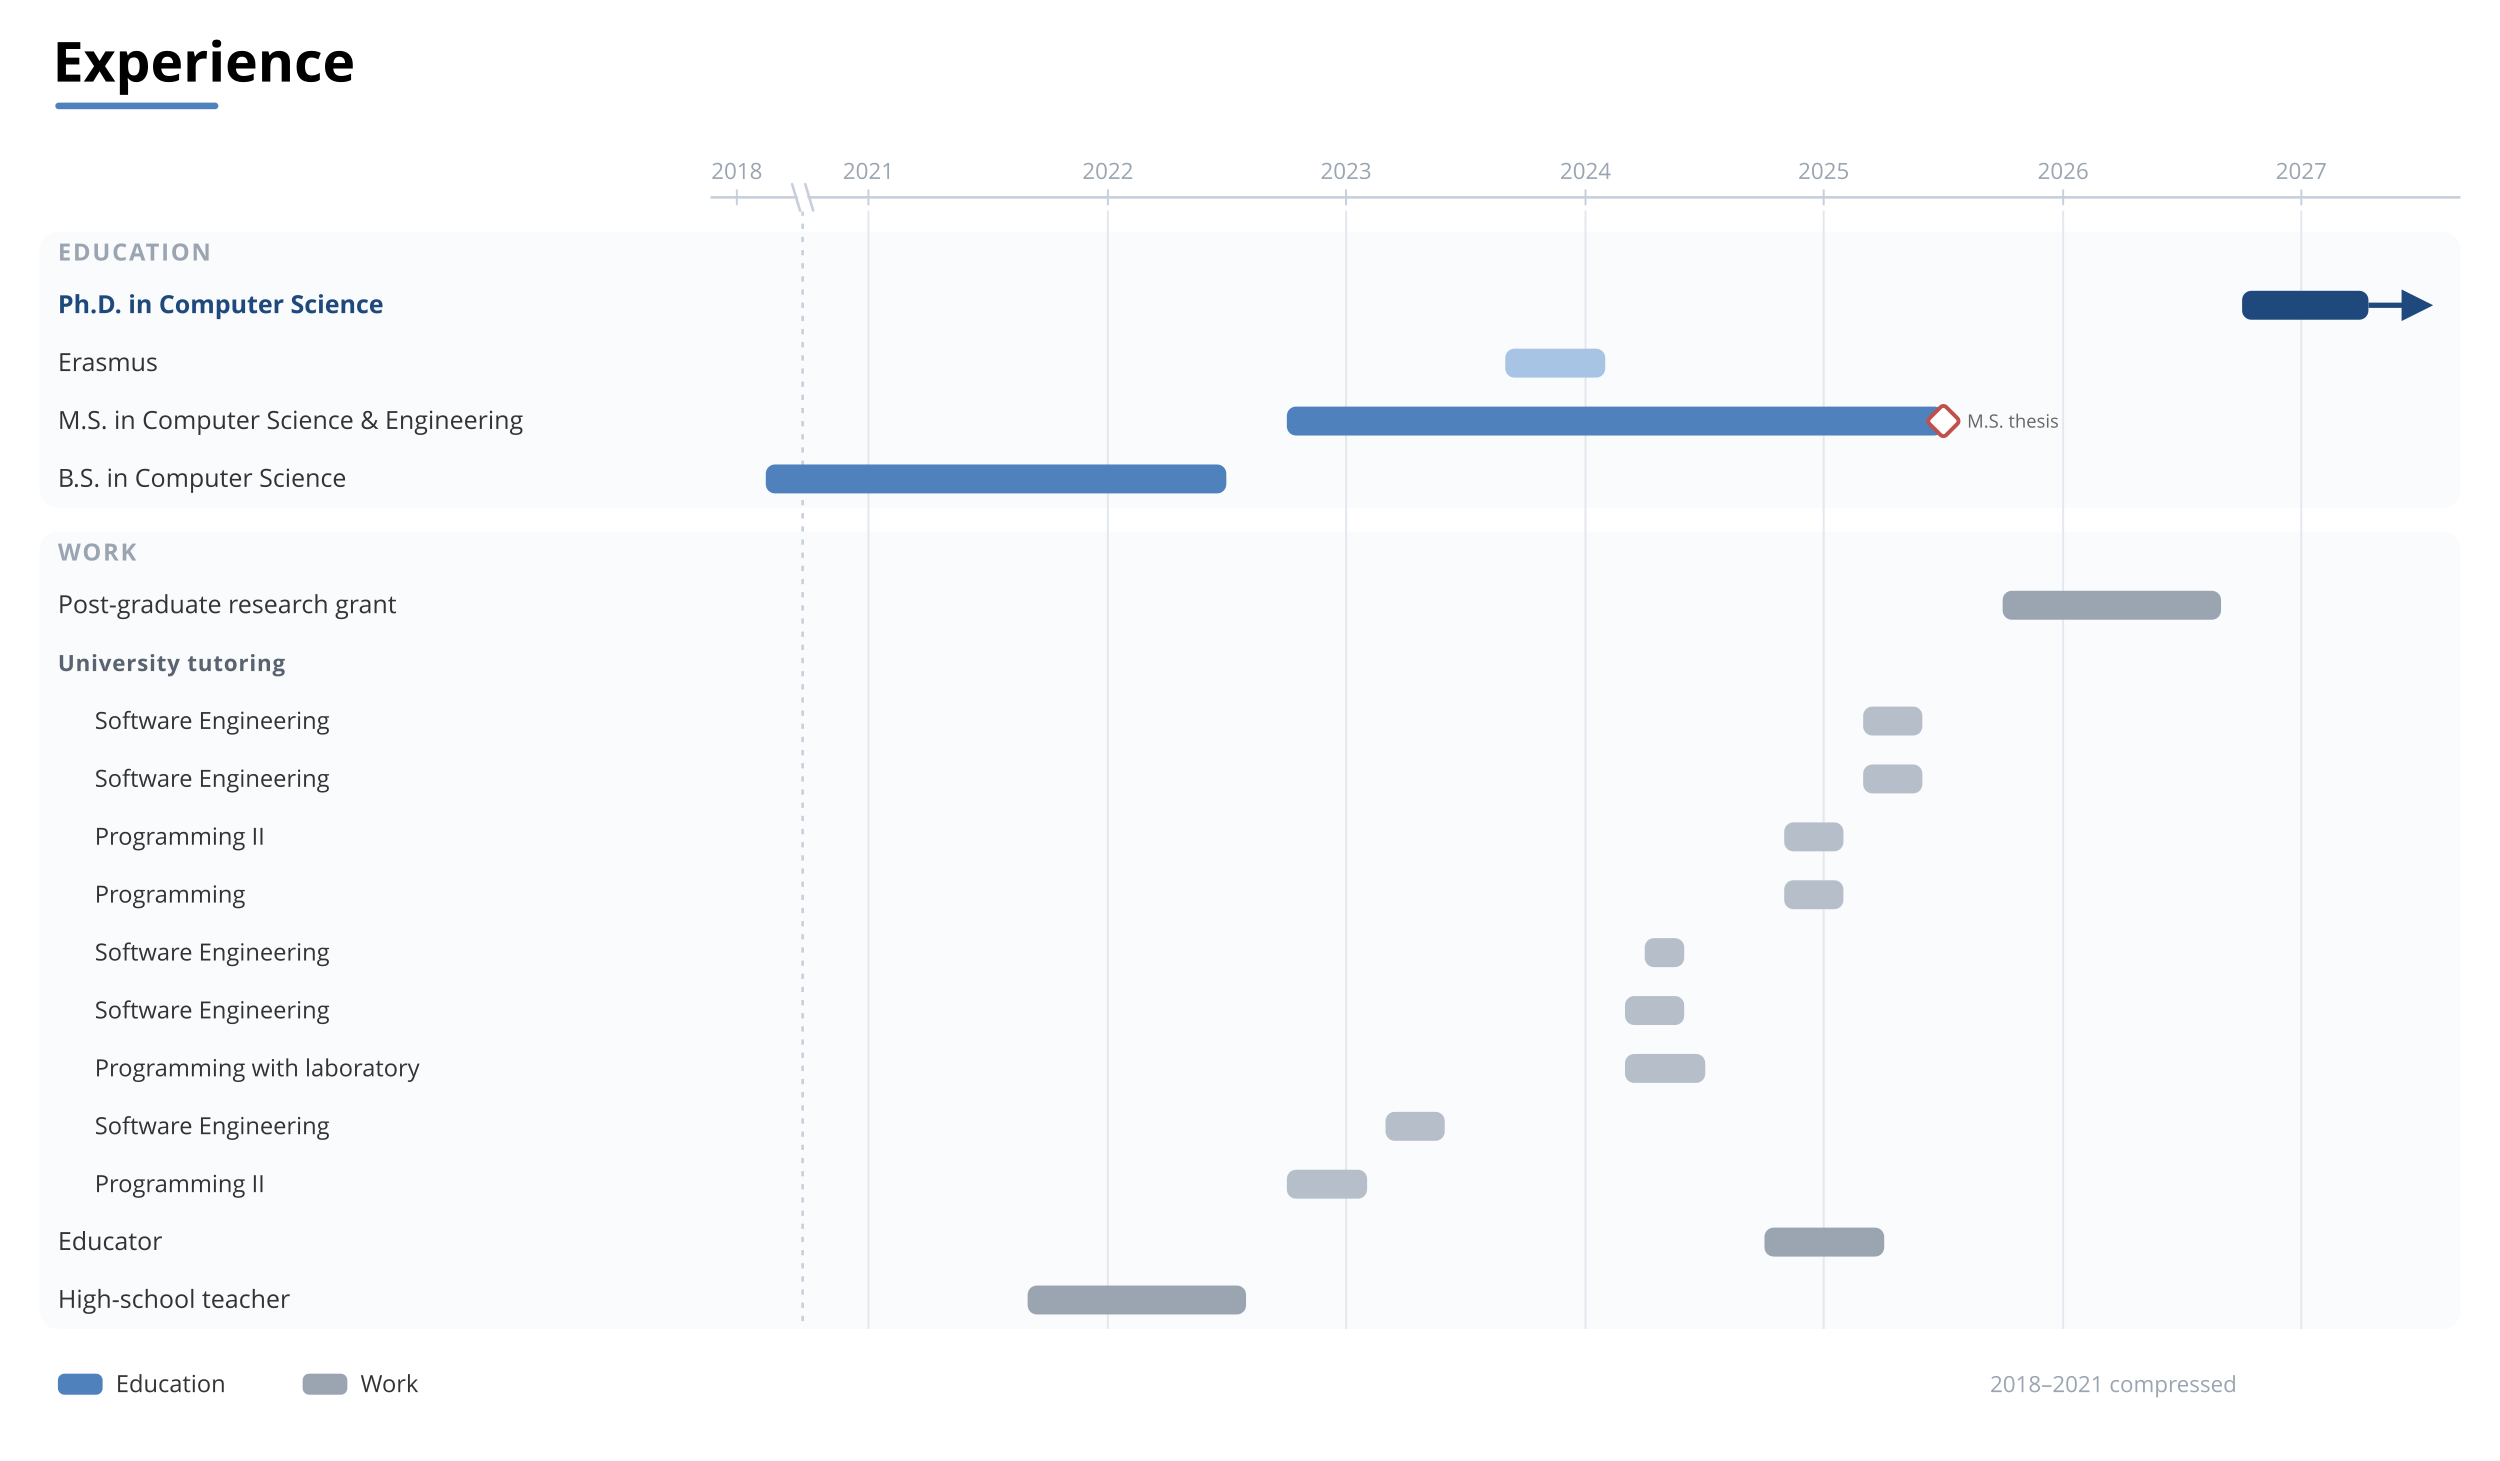
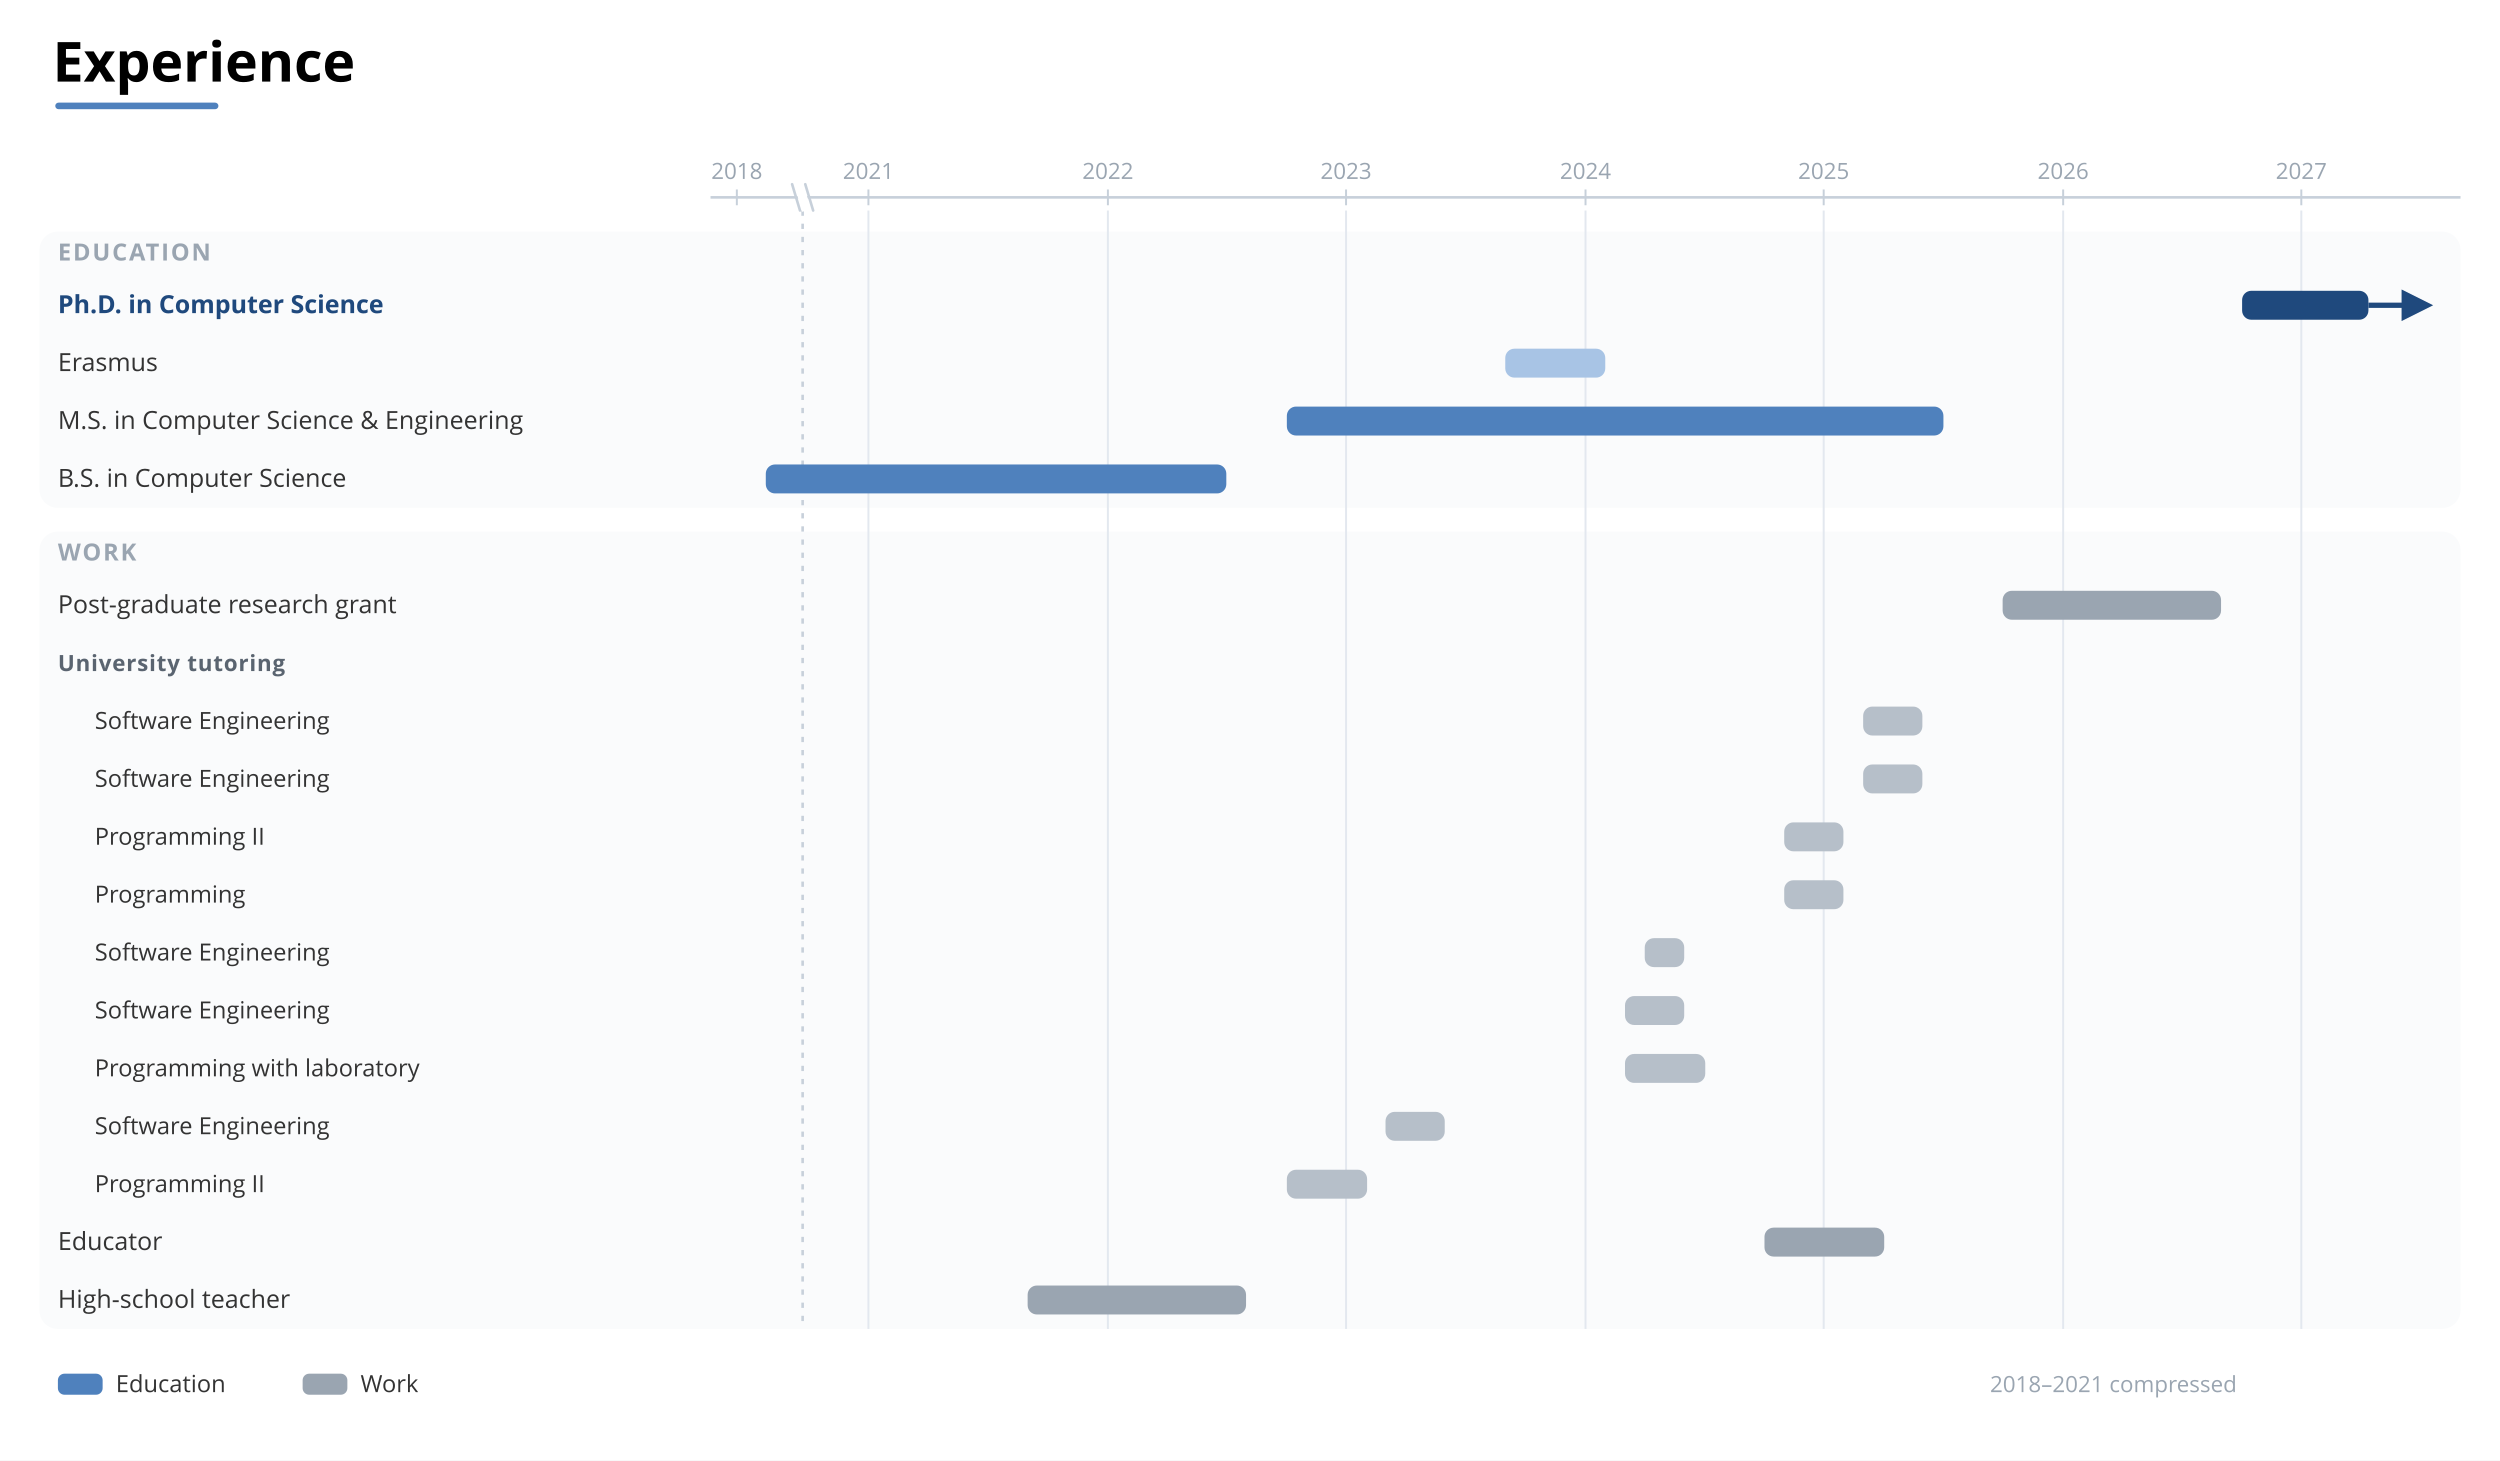
<svg xmlns="http://www.w3.org/2000/svg" width="1900" height="1110" viewBox="0 0 1900 1110" font-family="Open Sans, Segoe UI, Helvetica, Arial, sans-serif" role="img" aria-label="Experience: education, work and publications on a single time axis">
  <defs>
    <marker id="go" viewBox="0 0 10 10" refX="2" refY="5" markerWidth="6" markerHeight="6" orient="auto">
      <path d="M 0 0 L 10 5 L 0 10 z" fill="#1F497D" />
    </marker>
  </defs>
  <rect width="1900" height="1110" fill="#FFFFFF" />
  <text x="40" y="62" font-size="42" font-weight="bold" fill="#000000">Experience</text>
  <rect x="42" y="78" width="124" height="5" rx="2.5" fill="#4F81BD" />
  <rect x="30" y="176" width="1840" height="210" rx="14" fill="#FAFBFC" />
  <rect x="30" y="404" width="1840" height="606" rx="14" fill="#FAFBFC" />
  <g font-size="17" fill="#9AA5B1" text-anchor="middle">
    <text x="560" y="136">2018</text>
    <text x="660" y="136">2021</text>
    <text x="842" y="136">2022</text>
    <text x="1023" y="136">2023</text>
    <text x="1205" y="136">2024</text>
    <text x="1386" y="136">2025</text>
    <text x="1568" y="136">2026</text>
    <text x="1749" y="136">2027</text>
  </g>
  <g stroke="#E3E8EF" stroke-width="1.5">
    <line x1="660" y1="160" x2="660" y2="1010" />
    <line x1="842" y1="160" x2="842" y2="1010" />
    <line x1="1023" y1="160" x2="1023" y2="1010" />
    <line x1="1205" y1="160" x2="1205" y2="1010" />
    <line x1="1386" y1="160" x2="1386" y2="1010" />
    <line x1="1568" y1="160" x2="1568" y2="1010" />
    <line x1="1749" y1="160" x2="1749" y2="1010" />
  </g>
  <g stroke="#C7D0DA" stroke-width="1.5">
    <line x1="560" y1="144" x2="560" y2="156" />
    <line x1="660" y1="144" x2="660" y2="156" />
    <line x1="842" y1="144" x2="842" y2="156" />
    <line x1="1023" y1="144" x2="1023" y2="156" />
    <line x1="1205" y1="144" x2="1205" y2="156" />
    <line x1="1386" y1="144" x2="1386" y2="156" />
    <line x1="1568" y1="144" x2="1568" y2="156" />
    <line x1="1749" y1="144" x2="1749" y2="156" />
  </g>
  <line x1="610" y1="160" x2="610" y2="1010" stroke="#C7D0DA" stroke-width="2" stroke-dasharray="4,6" />
  <line x1="540" y1="150" x2="1870" y2="150" stroke="#C7D0DA" stroke-width="2" />
  <g stroke="#FFFFFF" stroke-width="7">
    <line x1="607" y1="140" x2="613" y2="160" />
  </g>
  <g stroke="#C7D0DA" stroke-width="2" stroke-linecap="round">
    <line x1="602" y1="140" x2="608" y2="160" />
    <line x1="612" y1="140" x2="618" y2="160" />
  </g>
  <text x="44" y="198" font-size="18" font-weight="bold" fill="#9AA5B1" letter-spacing="1.4">EDUCATION</text>
  <text x="44" y="238" font-size="19" font-weight="bold" fill="#1F497D">Ph.D. in Computer Science </text>
  <rect x="1704" y="221" width="96" height="22" rx="7" fill="#1F497D" />
  <line x1="1800" y1="232" x2="1830" y2="232" stroke="#1F497D" stroke-width="4" marker-end="url(#go)" />
  <text x="44" y="282" font-size="19" fill="#333333">Erasmus </text>
  <rect x="1144" y="265" width="76" height="22" rx="7" fill="#A8C4E5" />
  <text x="44" y="326" font-size="19" fill="#333333">M.S. in Computer Science &amp; Engineering </text>
  <rect x="978" y="309" width="499" height="22" rx="7" fill="#4F81BD" />
-   <g transform="translate(1477,320) rotate(45)">
-     <rect x="-9" y="-9" width="18" height="18" rx="3" fill="#FFFFFF" stroke="#C0504D" stroke-width="3" />
-   </g>
-   <text x="1495" y="325" font-size="14" fill="#666666">M.S. thesis</text>
  <text x="44" y="370" font-size="19" fill="#333333">B.S. in Computer Science </text>
  <rect x="582" y="353" width="350" height="22" rx="7" fill="#4F81BD" />
  <text x="44" y="426" font-size="18" font-weight="bold" fill="#9AA5B1" letter-spacing="1.4">WORK</text>
  <text x="44" y="466" font-size="19" fill="#333333">Post-graduate research grant </text>
  <rect x="1522" y="449" width="166" height="22" rx="7" fill="#9AA5B1" />
  <text x="44" y="510" font-size="17" font-weight="bold" fill="#5A6470" letter-spacing="0.6">University tutoring</text>
  <text x="72" y="554" font-size="18" fill="#333333">Software Engineering </text>
  <rect x="1416" y="537" width="45" height="22" rx="7" fill="#B6BFC9" />
  <text x="72" y="598" font-size="18" fill="#333333">Software Engineering </text>
  <rect x="1416" y="581" width="45" height="22" rx="7" fill="#B6BFC9" />
  <text x="72" y="642" font-size="18" fill="#333333">Programming II </text>
  <rect x="1356" y="625" width="45" height="22" rx="7" fill="#B6BFC9" />
  <text x="72" y="686" font-size="18" fill="#333333">Programming </text>
  <rect x="1356" y="669" width="45" height="22" rx="7" fill="#B6BFC9" />
  <text x="72" y="730" font-size="18" fill="#333333">Software Engineering </text>
  <rect x="1250" y="713" width="30" height="22" rx="7" fill="#B6BFC9" />
  <text x="72" y="774" font-size="18" fill="#333333">Software Engineering </text>
  <rect x="1235" y="757" width="45" height="22" rx="7" fill="#B6BFC9" />
  <text x="72" y="818" font-size="18" fill="#333333">Programming with laboratory </text>
  <rect x="1235" y="801" width="61" height="22" rx="7" fill="#B6BFC9" />
  <text x="72" y="862" font-size="18" fill="#333333">Software Engineering </text>
  <rect x="1053" y="845" width="45" height="22" rx="7" fill="#B6BFC9" />
  <text x="72" y="906" font-size="18" fill="#333333">Programming II </text>
  <rect x="978" y="889" width="61" height="22" rx="7" fill="#B6BFC9" />
  <text x="44" y="950" font-size="19" fill="#333333">Educator </text>
  <rect x="1341" y="933" width="91" height="22" rx="7" fill="#9AA5B1" />
  <text x="44" y="994" font-size="19" fill="#333333">High-school teacher </text>
  <rect x="781" y="977" width="166" height="22" rx="7" fill="#9AA5B1" />
  <rect x="44" y="1044" width="34" height="16" rx="5" fill="#4F81BD" />
  <text x="88" y="1058" font-size="18" fill="#333333">Education</text>
  <rect x="230" y="1044" width="34" height="16" rx="5" fill="#9AA5B1" />
  <text x="274" y="1058" font-size="18" fill="#333333">Work</text>
  <text x="1700" y="1058" font-size="17" fill="#9AA5B1" text-anchor="end">2018–2021 compressed</text>
</svg>
